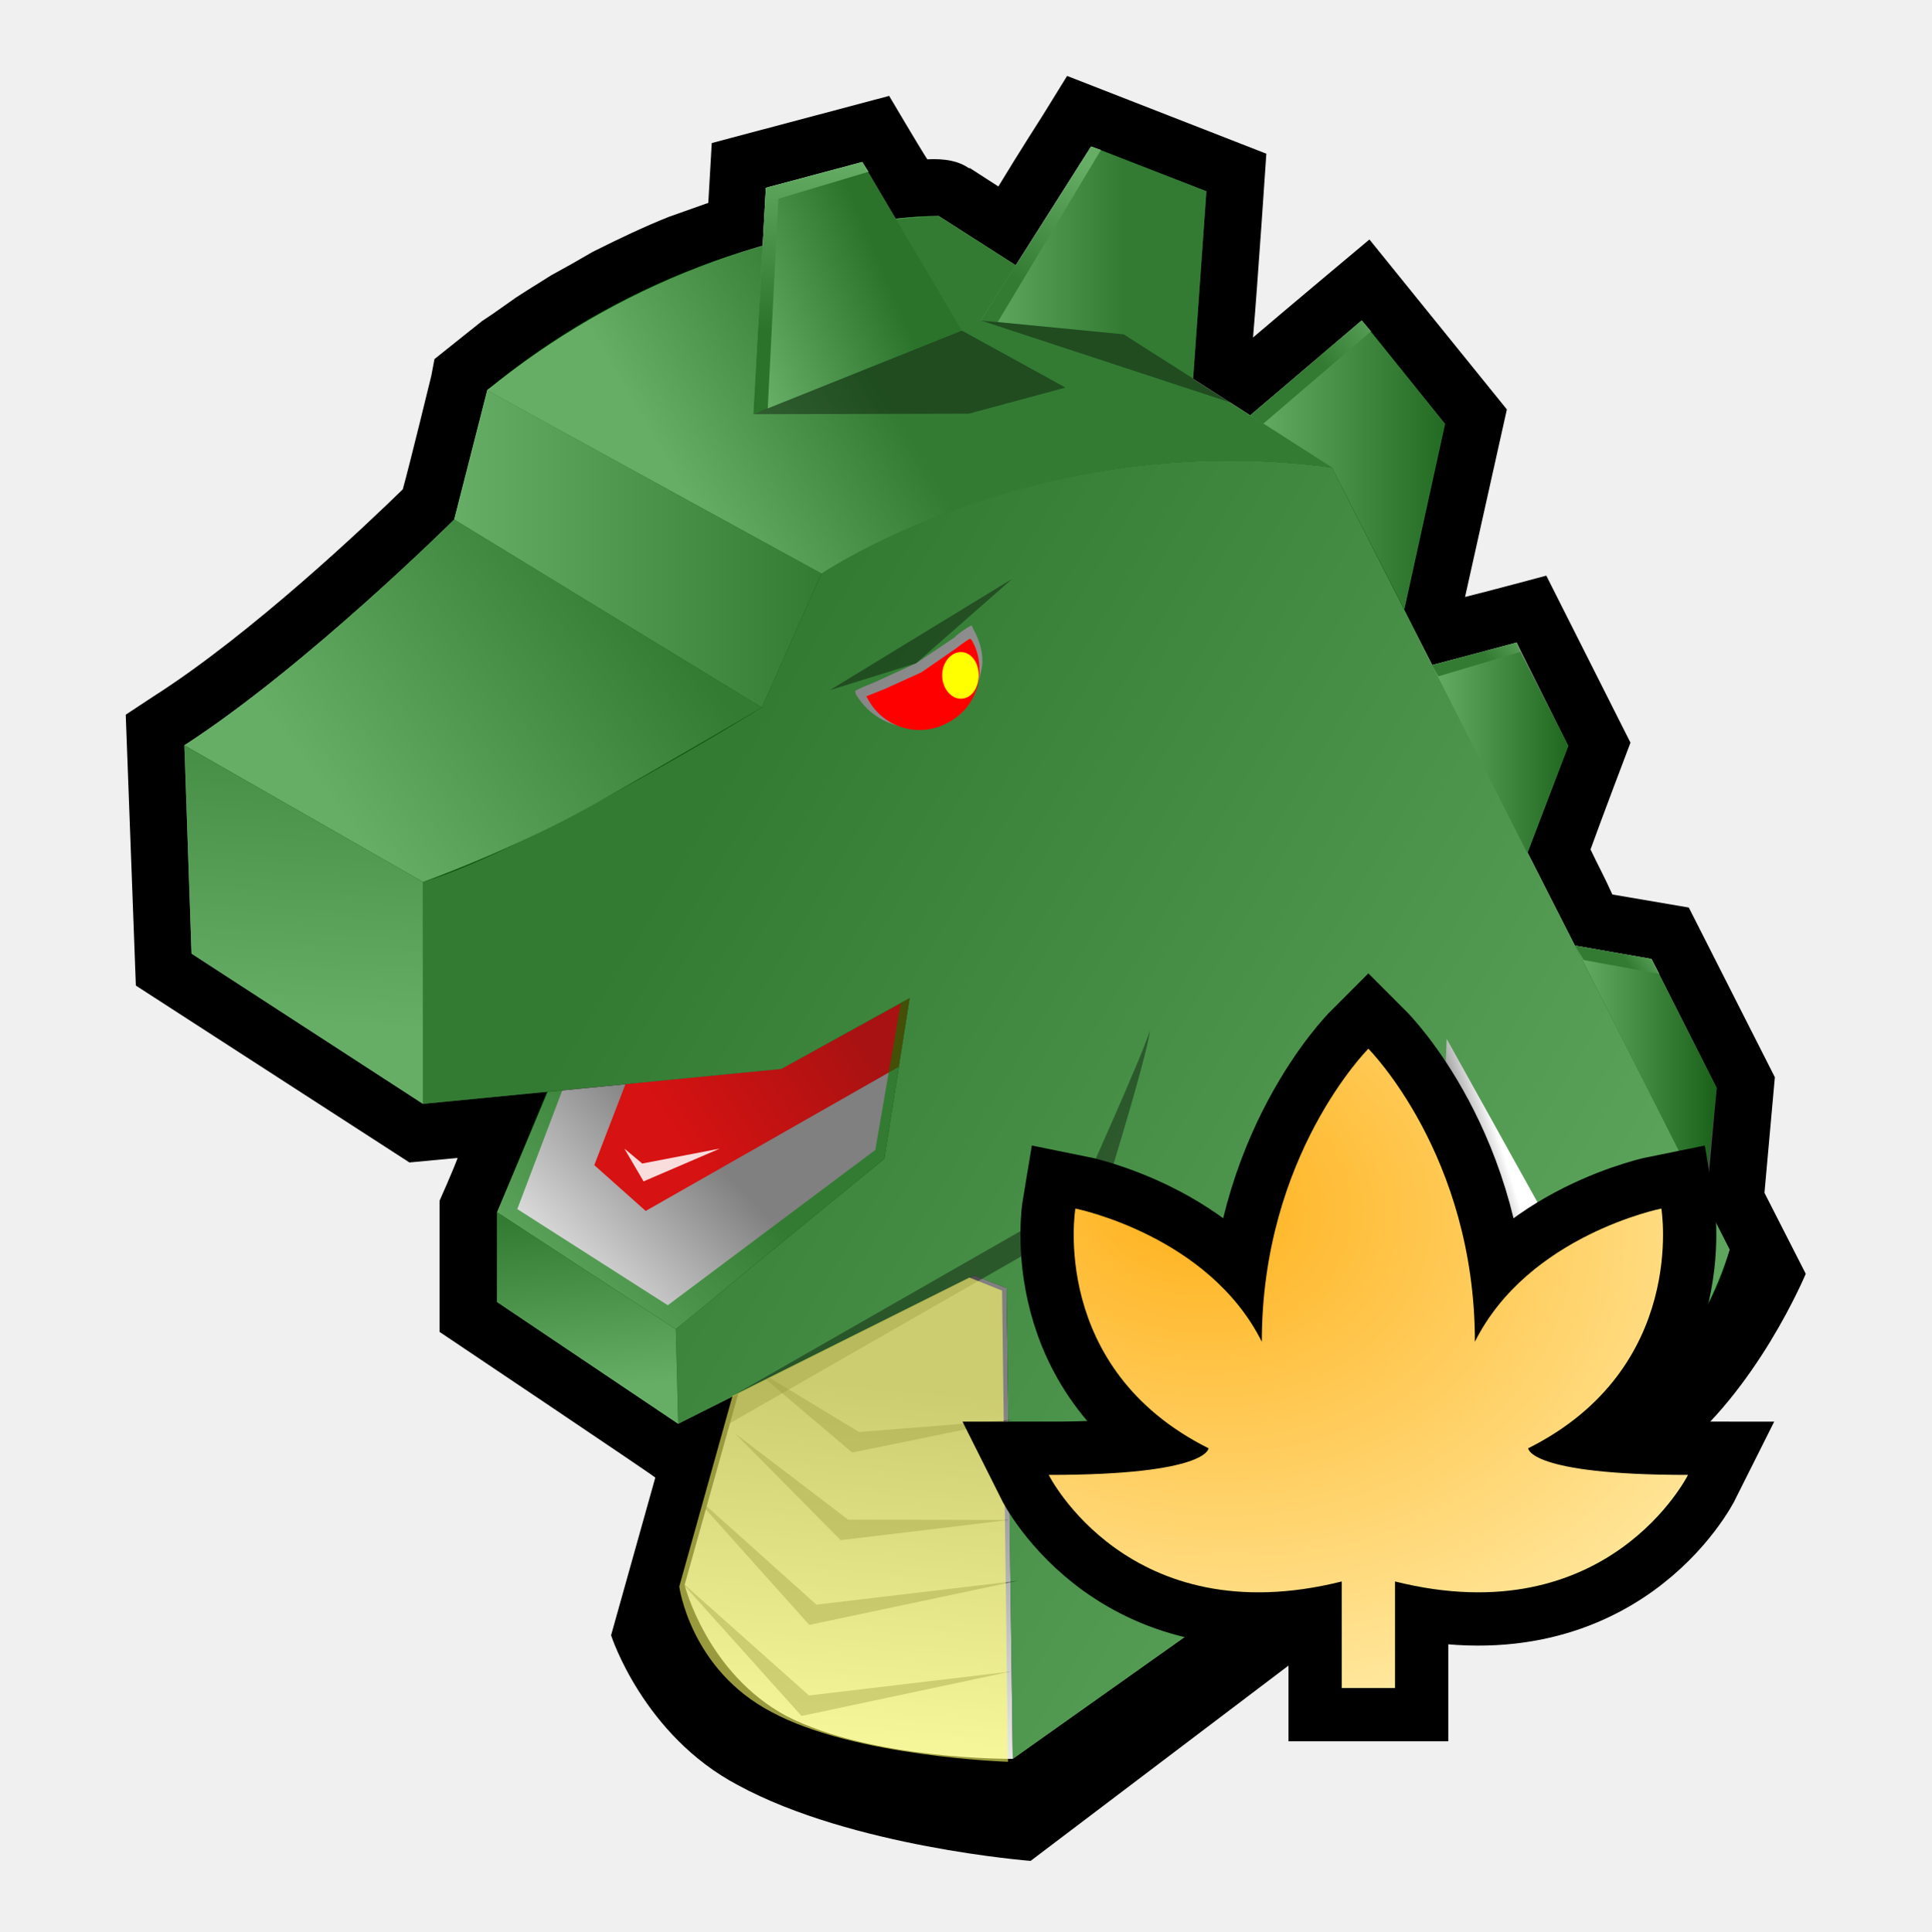
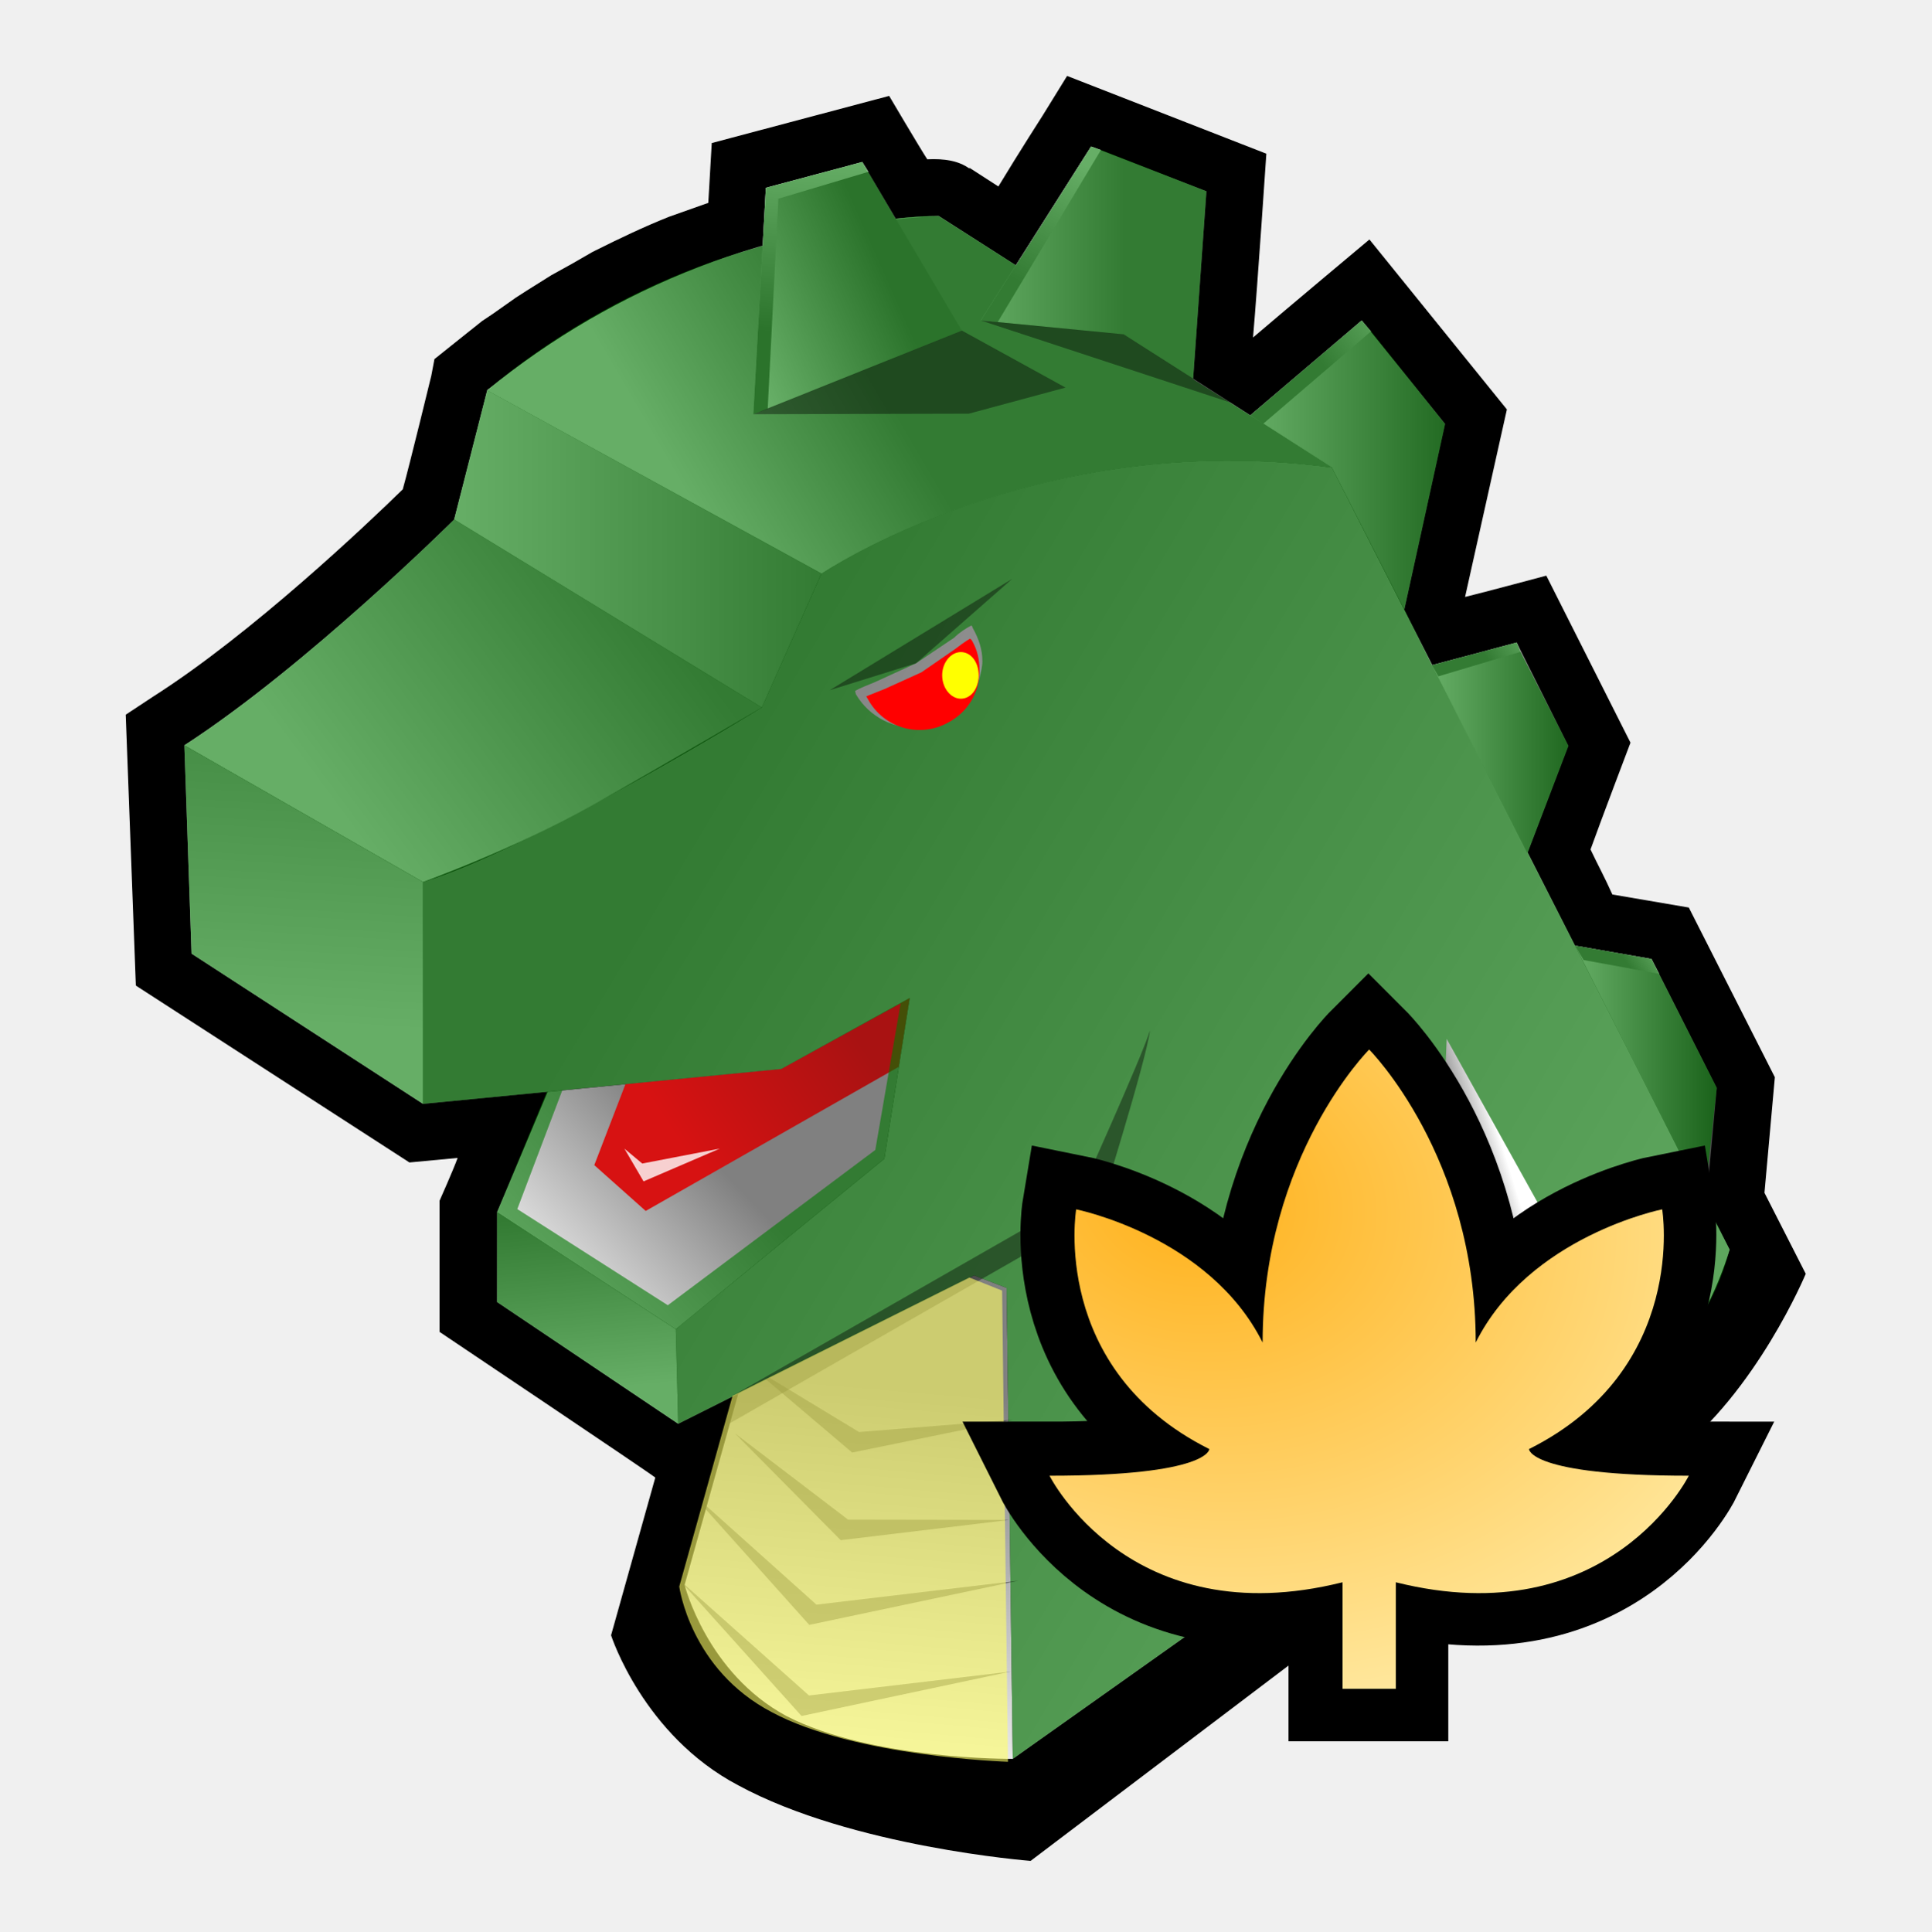
<svg xmlns="http://www.w3.org/2000/svg" xmlns:xlink="http://www.w3.org/1999/xlink" viewBox="-4.5 -3 72.5 72.5">
+   <style>.a{stop-color:#fff}</style>
  <linearGradient id="a">
-     <stop offset="0" stop-color="#fff" />
-     <stop offset="1" stop-color="#808080" />
+     <stop class="a" offset="0" />
+     <stop offset="1" stop-color="gray" />
  </linearGradient>
-   <linearGradient id="b" gradientUnits="userSpaceOnUse" x1="20" x2="20" xlink:href="#a" y1="33.55" y2="33.55" />
-   <linearGradient id="c" gradientUnits="userSpaceOnUse" x1="63.52" x2="21.67" xlink:href="#a" y1="53.13" y2="28.15" />
-   <linearGradient id="d" gradientUnits="userSpaceOnUse" x1="13.79" x2="45.52" xlink:href="#a" y1="11.84" y2="11.84" />
-   <linearGradient id="e" gradientUnits="userSpaceOnUse" x1="22.16" x2="29.41" xlink:href="#a" y1="17.24" y2="13.03" />
-   <linearGradient id="f" gradientUnits="userSpaceOnUse" x1="8.2" x2="19.58" xlink:href="#a" y1="27.46" y2="19.13" />
-   <linearGradient id="g" gradientUnits="userSpaceOnUse" x1="12.58" x2="26.34" xlink:href="#a" y1="17.62" y2="17.62" />
-   <linearGradient id="h" gradientUnits="userSpaceOnUse" x1="6.69" x2="7.66" xlink:href="#a" y1="35.47" y2="19.02" />
-   <linearGradient id="i">
-     <stop offset="0" stop-color="#fff" />
+   <linearGradient id="c" x1="20" x2="20" y1="33.5" y2="33.5" gradientUnits="userSpaceOnUse" xlink:href="#a" />
+   <linearGradient id="d" x1="63.5" x2="21.7" y1="53.1" y2="28.1" gradientUnits="userSpaceOnUse" xlink:href="#a" />
+   <linearGradient id="e" x1="13.8" x2="45.5" y1="11.8" y2="11.8" gradientUnits="userSpaceOnUse" xlink:href="#a" />
+   <linearGradient id="f" x1="22.2" x2="29.4" y1="17.2" y2="13" gradientUnits="userSpaceOnUse" xlink:href="#a" />
+   <linearGradient id="g" x1="8.2" x2="19.6" y1="27.5" y2="19.1" gradientUnits="userSpaceOnUse" xlink:href="#a" />
+   <linearGradient id="h" x1="12.6" x2="26.3" y1="17.6" y2="17.6" gradientUnits="userSpaceOnUse" xlink:href="#a" />
+   <linearGradient id="i" x1="6.7" x2="7.7" y1="35.5" y2="19" gradientUnits="userSpaceOnUse" xlink:href="#a" />
+   <linearGradient id="b">
+     <stop class="a" offset="0" />
    <stop offset="1" stop-color="#6b6b6b" />
  </linearGradient>
-   <linearGradient id="j" gradientUnits="userSpaceOnUse" x1="22.97" x2="28.44" xlink:href="#i" y1="8.86" y2="6.53" />
-   <linearGradient id="k" gradientUnits="userSpaceOnUse" x1="31.91" x2="37.68" xlink:href="#a" y1="6.87" y2="6.87" />
-   <linearGradient id="l" gradientUnits="userSpaceOnUse" x1="42.44" x2="49.78" y1="14.47" y2="14.47">
-     <stop offset="0" stop-color="#fff" />
+   <linearGradient id="j" x1="23" x2="28.4" y1="8.9" y2="6.5" gradientUnits="userSpaceOnUse" xlink:href="#b" />
+   <linearGradient id="k" x1="31.9" x2="37.7" y1="6.9" y2="6.9" gradientUnits="userSpaceOnUse" xlink:href="#a" />
+   <linearGradient id="l" x1="42.4" x2="49.8" y1="14.5" y2="14.5" gradientUnits="userSpaceOnUse">
+     <stop class="a" offset="0" />
    <stop offset="1" stop-color="#575757" />
  </linearGradient>
-   <linearGradient id="m" gradientUnits="userSpaceOnUse" x1="14.95" x2="21.67" xlink:href="#a" y1="46.5" y2="39.96" />
-   <linearGradient id="n" gradientUnits="userSpaceOnUse" x1="17.79" x2="17.17" xlink:href="#a" y1="49.19" y2="42.62" />
-   <linearGradient id="o" gradientUnits="userSpaceOnUse" x1="26.89" x2="28.29" xlink:href="#a" y1="65.47" y2="49.12" />
-   <linearGradient id="p" gradientUnits="userSpaceOnUse" x1="49.28" x2="54.38" y1="25.11" y2="25.11">
-     <stop offset="0" stop-color="#fff" />
+   <linearGradient id="m" x1="14.9" x2="21.7" y1="46.5" y2="40" gradientUnits="userSpaceOnUse" xlink:href="#a" />
+   <linearGradient id="n" x1="17.8" x2="17.2" y1="49.2" y2="42.6" gradientUnits="userSpaceOnUse" xlink:href="#a" />
+   <linearGradient id="o" x1="26.9" x2="28.3" y1="65.5" y2="49.1" gradientUnits="userSpaceOnUse" xlink:href="#a" />
+   <linearGradient id="p" x1="49.3" x2="54.4" y1="25.1" y2="25.1" gradientUnits="userSpaceOnUse">
+     <stop class="a" offset="0" />
    <stop offset="1" stop-color="#4f4f4f" />
  </linearGradient>
-   <linearGradient id="q" gradientUnits="userSpaceOnUse" x1="54.64" x2="59.95" y1="37.37" y2="37.37">
-     <stop offset="0" stop-color="#fff" />
+   <linearGradient id="q" x1="54.6" x2="60" y1="37.4" y2="37.4" gradientUnits="userSpaceOnUse">
+     <stop class="a" offset="0" />
    <stop offset="1" stop-color="#404040" />
  </linearGradient>
-   <linearGradient id="r" gradientUnits="userSpaceOnUse" x1="27.22" x2="20.77" y1="35.32" y2="39.62">
+   <linearGradient id="r" x1="27.2" x2="20.8" y1="35.3" y2="39.6" gradientUnits="userSpaceOnUse">
    <stop offset="0" stop-color="#a91212" />
    <stop offset="1" stop-color="#d71212" />
  </linearGradient>
-   <linearGradient id="s" gradientUnits="userSpaceOnUse" x1="26.27" x2="25.7" xlink:href="#i" y1="2.86" y2="9.62" />
-   <linearGradient id="t" gradientUnits="userSpaceOnUse" x1="36.15" x2="33.69" xlink:href="#a" y1="3.11" y2="7.45" />
-   <linearGradient id="u" gradientUnits="userSpaceOnUse" x1="47.96" x2="45.17" xlink:href="#a" y1="8.65" y2="10.69" />
-   <linearGradient id="v" gradientUnits="userSpaceOnUse" x1="52.78" x2="51.2" xlink:href="#a" y1="20.38" y2="21.54" />
-   <linearGradient id="w" gradientUnits="userSpaceOnUse" x1="57.49" x2="56.42" xlink:href="#a" y1="32.13" y2="32.91" />
-   <linearGradient id="x" gradientUnits="userSpaceOnUse" x1="52.85" x2="49.95" y1="43.17" y2="44.07">
-     <stop offset="0" stop-color="#fff" />
+   <linearGradient id="s" x1="26.3" x2="25.7" y1="2.9" y2="9.6" gradientUnits="userSpaceOnUse" xlink:href="#b" />
+   <linearGradient id="t" x1="36.1" x2="33.7" y1="3.1" y2="7.5" gradientUnits="userSpaceOnUse" xlink:href="#a" />
+   <linearGradient id="u" x1="48" x2="45.2" y1="8.7" y2="10.7" gradientUnits="userSpaceOnUse" xlink:href="#a" />
+   <linearGradient id="v" x1="52.8" x2="51.2" y1="20.4" y2="21.5" gradientUnits="userSpaceOnUse" xlink:href="#a" />
+   <linearGradient id="w" x1="57.5" x2="56.4" y1="32.1" y2="32.9" gradientUnits="userSpaceOnUse" xlink:href="#a" />
+   <linearGradient id="x" x1="52.9" x2="50" y1="43.2" y2="44.1" gradientUnits="userSpaceOnUse">
+     <stop class="a" offset="0" />
    <stop offset="1" />
  </linearGradient>
-   <radialGradient id="y" cx="0" cy="0" gradientTransform="matrix(.0874 -.379 .4747 .1095 8.15 41.59)" gradientUnits="userSpaceOnUse" r="64">
+   <radialGradient id="y" cx="0" cy="0" r="64" gradientTransform="matrix(.0874 -.379 .4747 .1095 8.2 41.6)" gradientUnits="userSpaceOnUse">
    <stop offset="0" stop-color="#ffb11b" />
    <stop offset="1" stop-color="#fff9c7" />
  </radialGradient>
  <path d="m34.64 1.34s-.88 1.37-1.66 2.66l-1.1-.71.03.05c-.42-.31-.96-.39-1.6-.36-.31-.48-1.43-2.38-1.43-2.38l-6.66 1.77-.13 2.24c-.03.03-.07.03-.07.03a176.12 176.12 0 0 1 -1.41.5c-.95.38-1.87.82-2.75 1.26l-.12.06a51.2 51.2 0 0 1 -1.54.87l-.91.57-.42.27-.88.62-.12.08-.27.18-1.19.95-.6.48-.12.63s-.82 3.37-1.07 4.26c-1.32 1.29-5.69 5.44-9.37 7.78l-1.03.68.38 10.17 10.27 6.64 1.81-.17c-.18.49-.68 1.61-.68 1.61v4.92s7.96 5.34 8.1 5.47l-1.66 5.92s1.2 3.75 4.77 5.63c4.27 2.32 10.98 2.84 10.98 2.84l16.94-12.83s4.21-.14 7.14-2.36c3.17-2.4 5.02-6.85 5.02-6.85l-1.55-3.04.39-4.34-3.23-6.37-2.87-.49c-.31-.69-.53-1.08-.82-1.69.38-1.06 1.5-4.01 1.5-4.01l-3.16-6.27s-2.35.63-3.05.8l1.57-7.04-5.16-6.38s-3.13 2.62-4.37 3.68c.17-1.96.5-6.9.5-6.9l-7.48-2.92z" />
-   <path d="m19.97 33.54.03-.04v.01z" fill="url(#b)" />
-   <path d="m49.12 51.97s5.05-.95 8.37-3.28c2.01-1.45 2.94-4.78 2.94-4.78l-14.93-29.36c-11.06-1.5-19.16 3.98-19.16 3.98l-2.24 5.03s-8.63 5.32-12.72 6.55v8.33l13.45-1.31 4.82-2.66-.95 6.03-7.83 6.4.09 3.55 11.11-5.57 1.22.47.23 17.68z" fill="url(#c)" />
-   <path d="m26.34 18.53s8.1-5.48 19.16-3.98l-14.76-9.44s-8.04-.18-16.95 6.54z" fill="url(#d)" />
-   <path d="m26.34 18.53s8.1-5.48 19.16-3.98l-14.76-9.44a29.1 29.1 0 0 0 -16.95 6.54z" fill="url(#e)" />
-   <path d="m2.42 24.98 8.96 5.13s3.3-1.17 6.43-2.92c3.19-1.8 6.29-3.63 6.29-3.63l-11.55-7.06s-5.53 5.5-10.13 8.48z" fill="url(#f)" />
-   <path d="m13.79 11.65 12.55 6.88-2.24 5.03-11.55-7.06z" fill="url(#g)" />
-   <path d="m2.42 24.98.27 7.82 8.69 5.64v-8.33z" fill="url(#h)" />
-   <path d="m23.78 12.55 7.83-3.14-3.74-6.33-3.62.97z" fill="url(#j)" />
-   <path d="m32.32 9.03 4.14-6.53 4.33 1.68-.5 7.06-2.61-1.69z" fill="url(#k)" />
-   <path d="m42.44 12.59 4.18-3.56 3.13 3.88-1.53 6.97-2.72-5.33z" fill="url(#l)" />
-   <path d="m16.06 37.99-1.9 4.52 6.71 4.39 7.83-6.4.95-6.03-4.82 2.66z" fill="url(#m)" />
-   <path d="m14.16 45.88v-3.37l6.71 4.39.09 3.55z" fill="url(#n)" />
-   <path d="m23.22 49.3-2.02 7.2s.83 3.31 3.82 4.92c3.21 1.66 8.5 1.61 8.5 1.61l-.23-17.68-1.22-.47z" fill="url(#o)" />
-   <path d="m49.26 21.97 3.18-.85 1.94 3.88-1.54 4.03z" fill="url(#p)" />
-   <path d="m57.5 33-2.87-.5 4.92 9.73.4-4.39z" fill="url(#q)" />
-   <path d="m18.98 37.7-1.17 3.04 1.93 1.72 9.5-5.41.41-2.58-4.82 2.66z" fill="url(#r)" />
-   <path d="m23.78 12.55.47-8.5 3.62-.97.23.37-3.38 1.01-.4 7.89z" fill="url(#s)" />
-   <path d="m32.32 9.03.63.07 3.88-6.47-.37-.13z" fill="url(#t)" />
-   <path d="m42.44 12.59 4.18-3.56.35.41-4.05 3.47z" fill="url(#u)" />
-   <path d="m49.26 21.97 3.18-.85.14.35-3.08.92z" fill="url(#v)" />
-   <path d="m54.63 32.5 2.87.5.29.56-2.84-.52z" fill="url(#w)" />
-   <path d="m59.49 42.02.46-4.18-2.45-4.84-2.87-.5-1.78-3.49 1.53-4.01-1.8-3.53-.14-.35-3.18.85-1.04-2.09 1.53-6.96-2.78-3.48-.35-.41-4.18 3.56.15.1-2.3-1.45.5-7.06-3.96-1.55-.37-.13-2.82 4.46-2.9-1.85s-.6-.03-1.62.1l-1.25-2.13-3.62.97-.12 2.18a27.72 27.72 0 0 0 -10.34 5.42l-1.24 4.85s-5.53 5.5-10.13 8.48l.27 7.82 8.69 5.64 4.65-.45-1.87 4.52v3.37l6.8 4.57 11.11-5.57 1.22.47.23 17.68 15.6-11.06s5.03-.91 7.88-2.96a9.19 9.19 0 0 0 3.43-5.1zm-31.13-1.85-7.79 5.83-5.65-3.61 1.69-4.46 8.22-.8 4.48-2.46zm3.9-17.67a2.54 2.54 0 0 1 -4.63.56l-.03-.12c.16-.1.47-.22.74-.33l1.55-.71 1.43-.96c.19-.19.45-.36.65-.46.03.03.05.1.05.1.22.39.36.8.36 1.24 0 .21-.06.44-.12.68z" fill="#007900" fill-opacity=".6" />
-   <path d="m32.2 22.76a2.2 2.2 0 0 1 -1.08 1.35 2.2 2.2 0 0 1 -3.03-.85l-.07-.12.68-.27 1.39-.63 1.26-.87c.17-.13.4-.3.56-.39.06.02.09.09.09.09.19.33.27.7.27 1.08 0 .22-.03.43-.07.61z" fill="#f00" />
-   <g fill-opacity=".38">
+   <path fill="url(#c)" d="m19.97 33.54.03-.04v.01z" />
+   <path fill="url(#d)" d="m49.12 51.97s5.05-.95 8.37-3.28c2.01-1.45 2.94-4.78 2.94-4.78l-14.93-29.36c-11.06-1.5-19.16 3.98-19.16 3.98l-2.24 5.03s-8.63 5.32-12.72 6.55v8.33l13.45-1.31 4.82-2.66-.95 6.03-7.83 6.4.09 3.55 11.11-5.57 1.22.47.23 17.68z" />
+   <path fill="url(#e)" d="m26.34 18.53s8.1-5.48 19.16-3.98l-14.76-9.44s-8.04-.18-16.95 6.54z" />
+   <path fill="url(#f)" d="m26.34 18.53s8.1-5.48 19.16-3.98l-14.76-9.44a29.1 29.1 0 0 0 -16.95 6.54z" />
+   <path fill="url(#g)" d="m2.42 24.98 8.96 5.13s3.3-1.17 6.43-2.92c3.19-1.8 6.29-3.63 6.29-3.63l-11.55-7.06s-5.53 5.5-10.13 8.48z" />
+   <path fill="url(#h)" d="m13.79 11.65 12.55 6.88-2.24 5.03-11.55-7.06z" />
+   <path fill="url(#i)" d="m2.42 24.98.27 7.82 8.69 5.64v-8.33z" />
+   <path fill="url(#j)" d="m23.78 12.55 7.83-3.14-3.74-6.33-3.62.97z" />
+   <path fill="url(#k)" d="m32.32 9.03 4.14-6.53 4.33 1.68-.5 7.06-2.61-1.69z" />
+   <path fill="url(#l)" d="m42.44 12.59 4.18-3.56 3.13 3.88-1.53 6.97-2.72-5.33z" />
+   <path fill="url(#m)" d="m16.06 37.99-1.9 4.52 6.71 4.39 7.83-6.4.95-6.03-4.82 2.66z" />
+   <path fill="url(#n)" d="m14.16 45.88v-3.37l6.71 4.39.09 3.55z" />
+   <path fill="url(#o)" d="m23.22 49.3-2.02 7.2s.83 3.31 3.82 4.92c3.21 1.66 8.5 1.61 8.5 1.61l-.23-17.68-1.22-.47z" />
+   <path fill="url(#p)" d="m49.26 21.97 3.18-.85 1.94 3.88-1.54 4.03z" />
+   <path fill="url(#q)" d="m57.5 33-2.87-.5 4.92 9.73.4-4.39z" />
+   <path fill="url(#r)" d="m18.98 37.7-1.17 3.04 1.93 1.72 9.5-5.41.41-2.58-4.82 2.66z" />
+   <path fill="url(#s)" d="m23.78 12.55.47-8.5 3.62-.97.23.37-3.38 1.01-.4 7.89z" />
+   <path fill="url(#t)" d="m32.32 9.03.63.07 3.88-6.47-.37-.13z" />
+   <path fill="url(#u)" d="m42.44 12.59 4.18-3.56.35.41-4.05 3.47z" />
+   <path fill="url(#v)" d="m49.26 21.97 3.18-.85.14.35-3.08.92z" />
+   <path fill="url(#w)" d="m54.63 32.5 2.87.5.29.56-2.84-.52z" />
+   <path fill="#007900" fill-opacity=".6" d="m59.49 42.02.46-4.18-2.45-4.84-2.87-.5-1.78-3.49 1.53-4.01-1.8-3.53-.14-.35-3.18.85-1.04-2.09 1.53-6.96-2.78-3.48-.35-.41-4.18 3.56.15.1-2.3-1.45.5-7.06-3.96-1.55-.37-.13-2.82 4.46-2.9-1.85s-.6-.03-1.62.1l-1.25-2.13-3.62.97-.12 2.18a27.72 27.72 0 0 0 -10.34 5.42l-1.24 4.85s-5.53 5.5-10.13 8.48l.27 7.82 8.69 5.64 4.65-.45-1.87 4.52v3.37l6.8 4.57 11.11-5.57 1.22.47.23 17.68 15.6-11.06s5.03-.91 7.88-2.96a9.19 9.19 0 0 0 3.43-5.1zm-31.13-1.85-7.79 5.83-5.65-3.61 1.69-4.46 8.22-.8 4.48-2.46zm3.9-17.67a2.54 2.54 0 0 1 -4.63.56l-.03-.12c.16-.1.47-.22.74-.33l1.55-.71 1.43-.96c.19-.19.45-.36.65-.46.03.03.05.1.05.1.22.39.36.8.36 1.24 0 .21-.06.44-.12.68z" />
+   <path fill="red" d="m32.2 22.76a2.2 2.2 0 0 1 -1.08 1.35 2.2 2.2 0 0 1 -3.03-.85l-.07-.12.68-.27 1.39-.63 1.26-.87c.17-.13.4-.3.56-.39.06.02.09.09.09.09.19.33.27.7.27 1.08 0 .22-.03.43-.07.61z" />
+   <g fill-opacity=".4">
    <path d="m23 49.4 12.97-7.42s2.35-5.19 2.7-6.29c-.13 1.1-1.92 6.81-1.92 6.81l-14.27 8.17zm.78-36.85 7.83-3.14 3.89 2.14-3.63.98zm8.54-3.52 9.4 3.09-4.04-2.57z" />
    <path d="m24.25 48.78.15-.05 3.35 2.03 5.76-.46-6.02 1.23zm-1.16 2.03 4.25 3.24 6.05.01-6.33.76z" />
    <path d="m21.34 52.93 4.81 4.31 7.59-.9-7.86 1.66zm-.33 3.39 4.86 4.33 7.58-.9-7.86 1.67z" />
  </g>
-   <path d="m49.81 36 7.68 13.82-8.35 2.18z" fill="url(#x)" />
-   <path d="m26.65 22.91 3.24-1.01 3.61-3.17z" fill-opacity=".38" />
-   <path d="m30.87 22.35c0-.48.33-.87.7-.87.39 0 .67.39.67.87 0 .49-.28.88-.67.88-.37 0-.7-.39-.7-.88z" fill="#ff0" />
-   <path d="m19.66 41.35 2.86-1.23-2.91.56-.67-.56z" fill="#fff" fill-opacity=".85" />
-   <path d="m23 49.4-2 7.16s.41 3.12 3.48 4.72c3.12 1.68 8.86 1.86 8.86 1.86l-.22-17.69-1.23-.49z" fill="#ff6" fill-opacity=".6" />
-   <path d="m46.87 36.37s-4 4-4 11c-2-4-7-5-7-5s-1 6 5 9c0 0 0 1-6 1 0 0 3 6 11 4v4h2v-4c8 2 11-4 11-4-6 0-6-1-6-1 6-3 5-9 5-9s-5 1-7 5c0-7-4-11-4-11z" fill="none" stroke="#000" stroke-width="4" />
-   <path d="m15 36s-4 4-4 11c-2-4-7-5-7-5s-1 6 5 9c0 0 0 1-6 1 0 0 3 6 11 4v4h2v-4c8 2 11-4 11-4-6 0-6-1-6-1 6-3 5-9 5-9s-5 1-7 5c0-7-4-11-4-11z" fill="url(#y)" transform="translate(31.87 .37)" />
+   <path fill="url(#x)" d="m49.81 36 7.68 13.82-8.35 2.18z" />
+   <path fill-opacity=".4" d="m26.65 22.91 3.24-1.01 3.61-3.17z" />
+   <path fill="#ff0" d="m30.87 22.35c0-.48.33-.87.7-.87.39 0 .67.39.67.87 0 .49-.28.88-.67.88-.37 0-.7-.39-.7-.88z" />
+   <path fill="#fff" fill-opacity=".8" d="m19.66 41.35 2.86-1.23-2.91.56-.67-.56z" />
+   <path fill="#ff6" fill-opacity=".6" d="m23 49.4-2 7.16s.41 3.12 3.48 4.72c3.12 1.68 8.86 1.86 8.86 1.86l-.22-17.69-1.23-.49z" />
+   <path fill="none" stroke="#000" stroke-width="4" d="m46.87 36.37s-4 4-4 11c-2-4-7-5-7-5s-1 6 5 9c0 0 0 1-6 1 0 0 3 6 11 4v4h2v-4c8 2 11-4 11-4-6 0-6-1-6-1 6-3 5-9 5-9s-5 1-7 5c0-7-4-11-4-11z" />
+   <path fill="url(#y)" d="m15 36s-4 4-4 11c-2-4-7-5-7-5s-1 6 5 9c0 0 0 1-6 1 0 0 3 6 11 4v4h2v-4c8 2 11-4 11-4-6 0-6-1-6-1 6-3 5-9 5-9s-5 1-7 5c0-7-4-11-4-11z" transform="translate(31.9 .4)" />
</svg>
